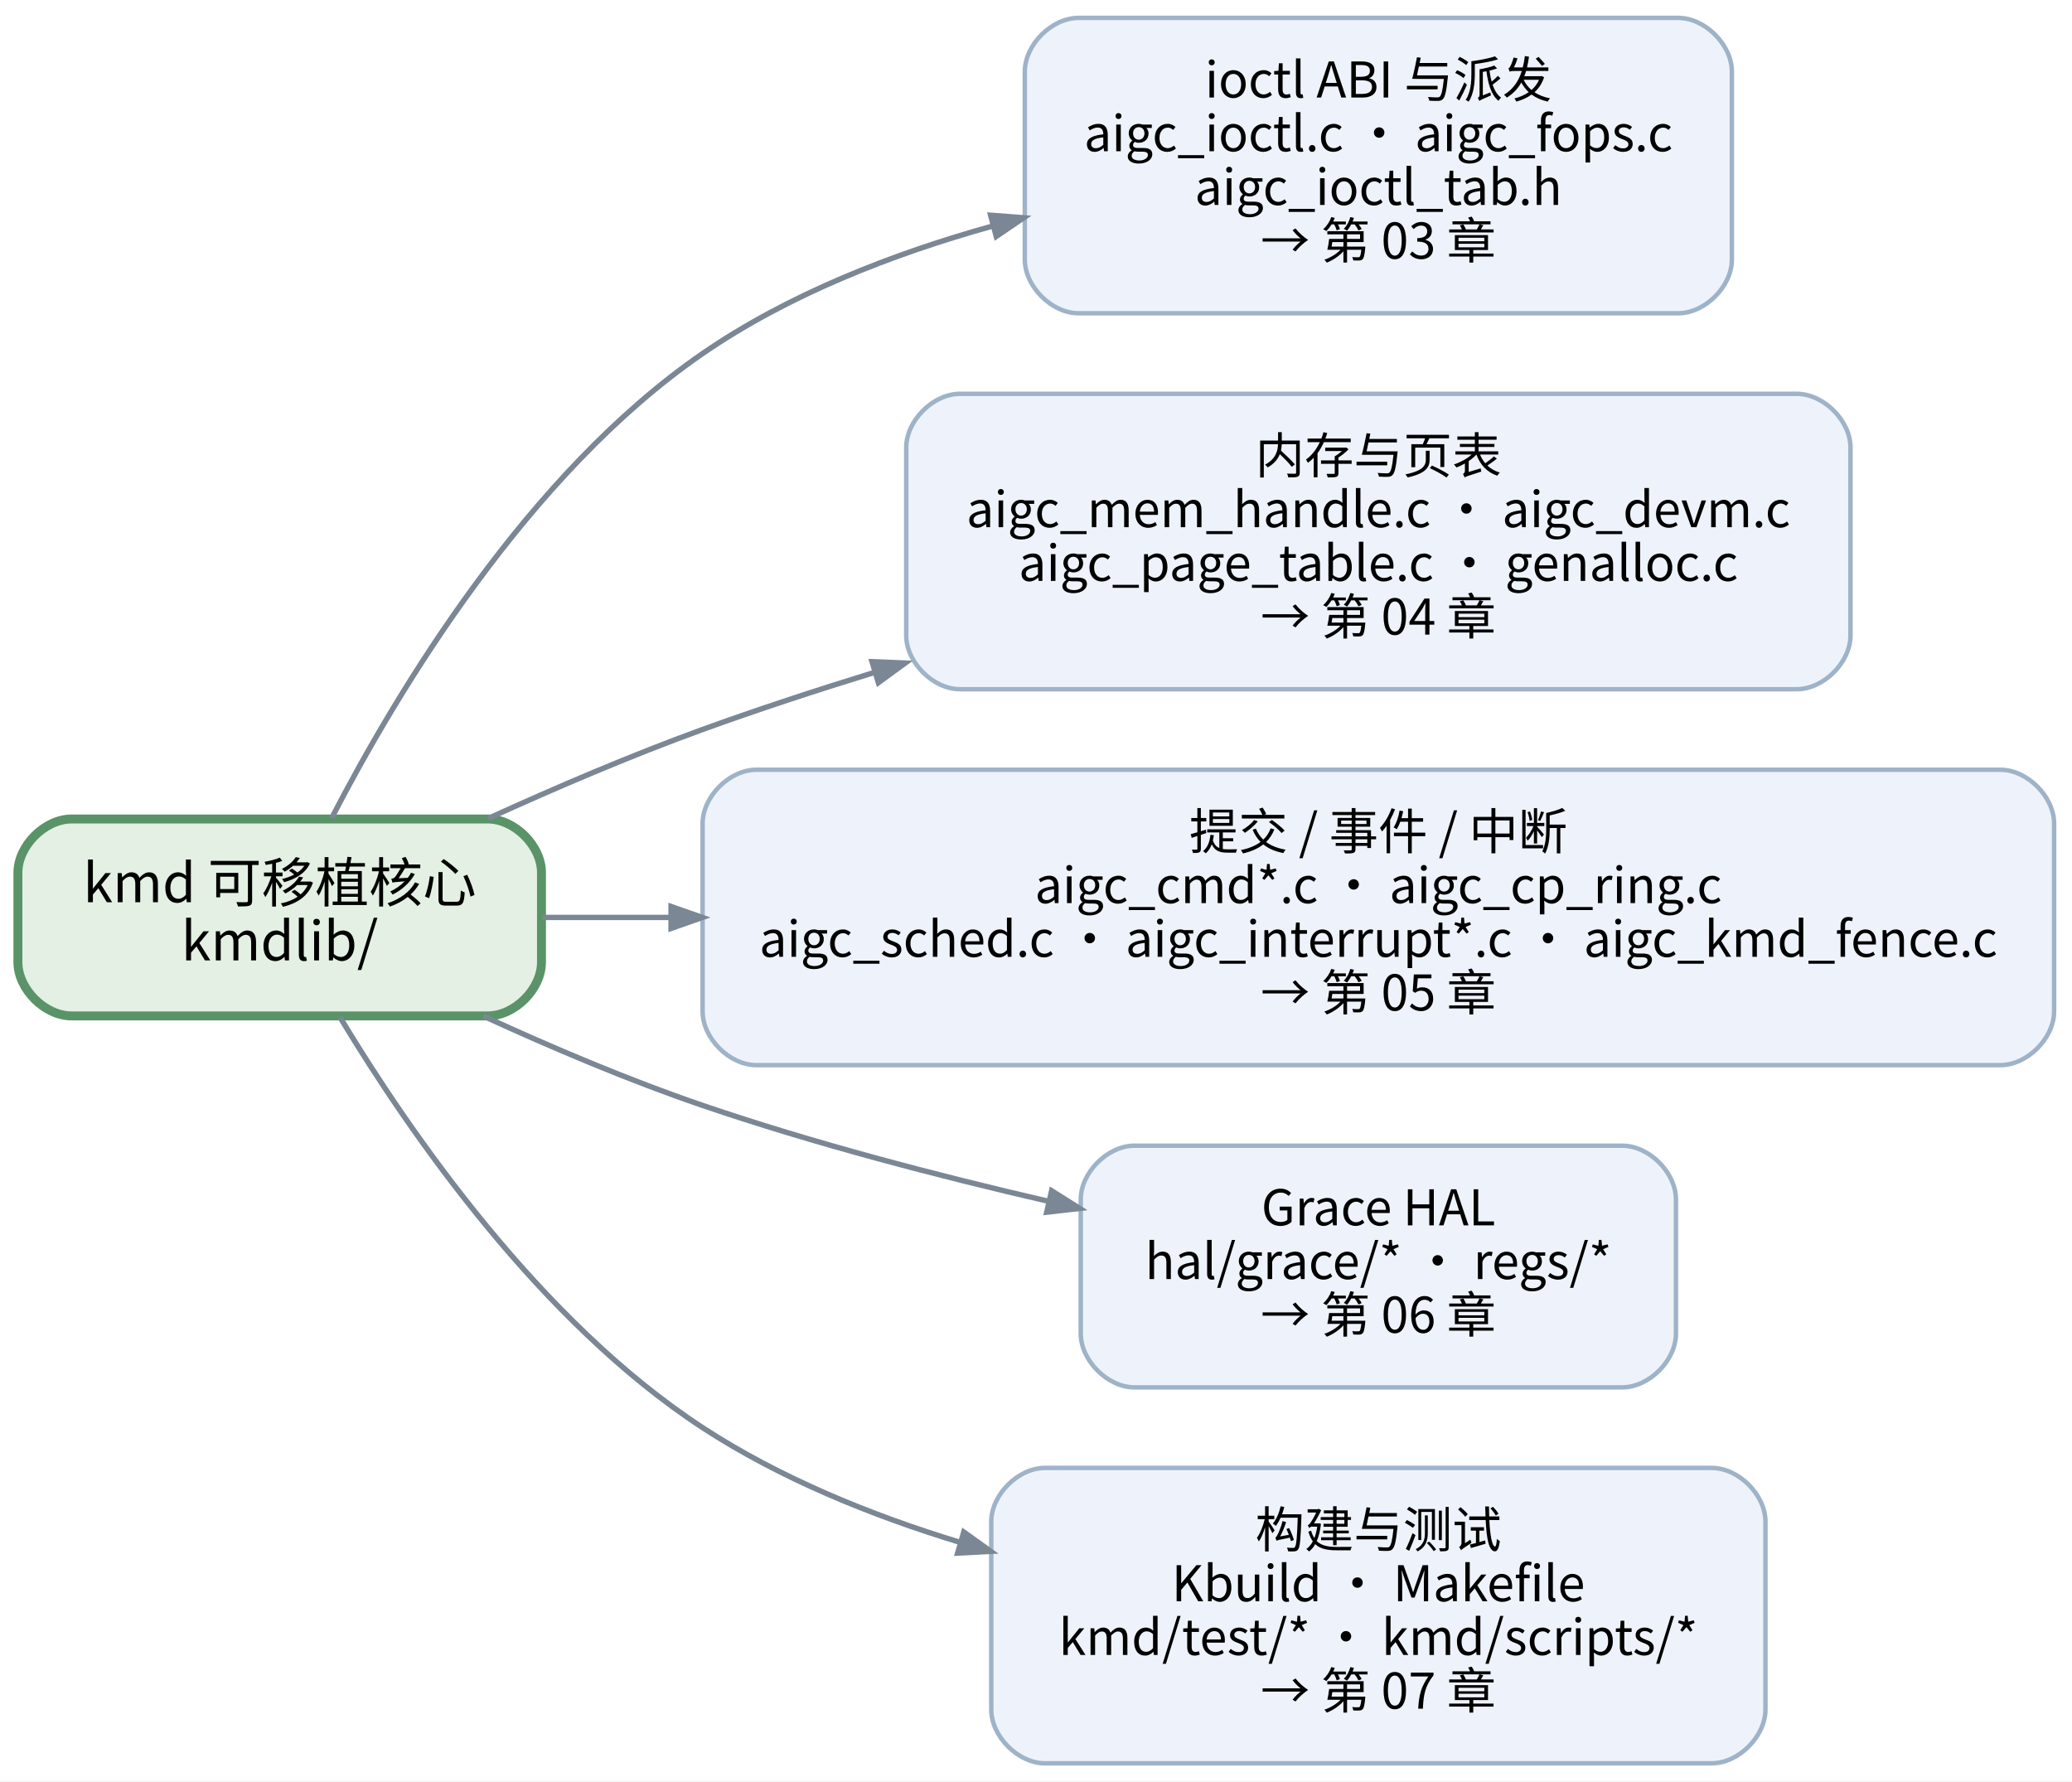
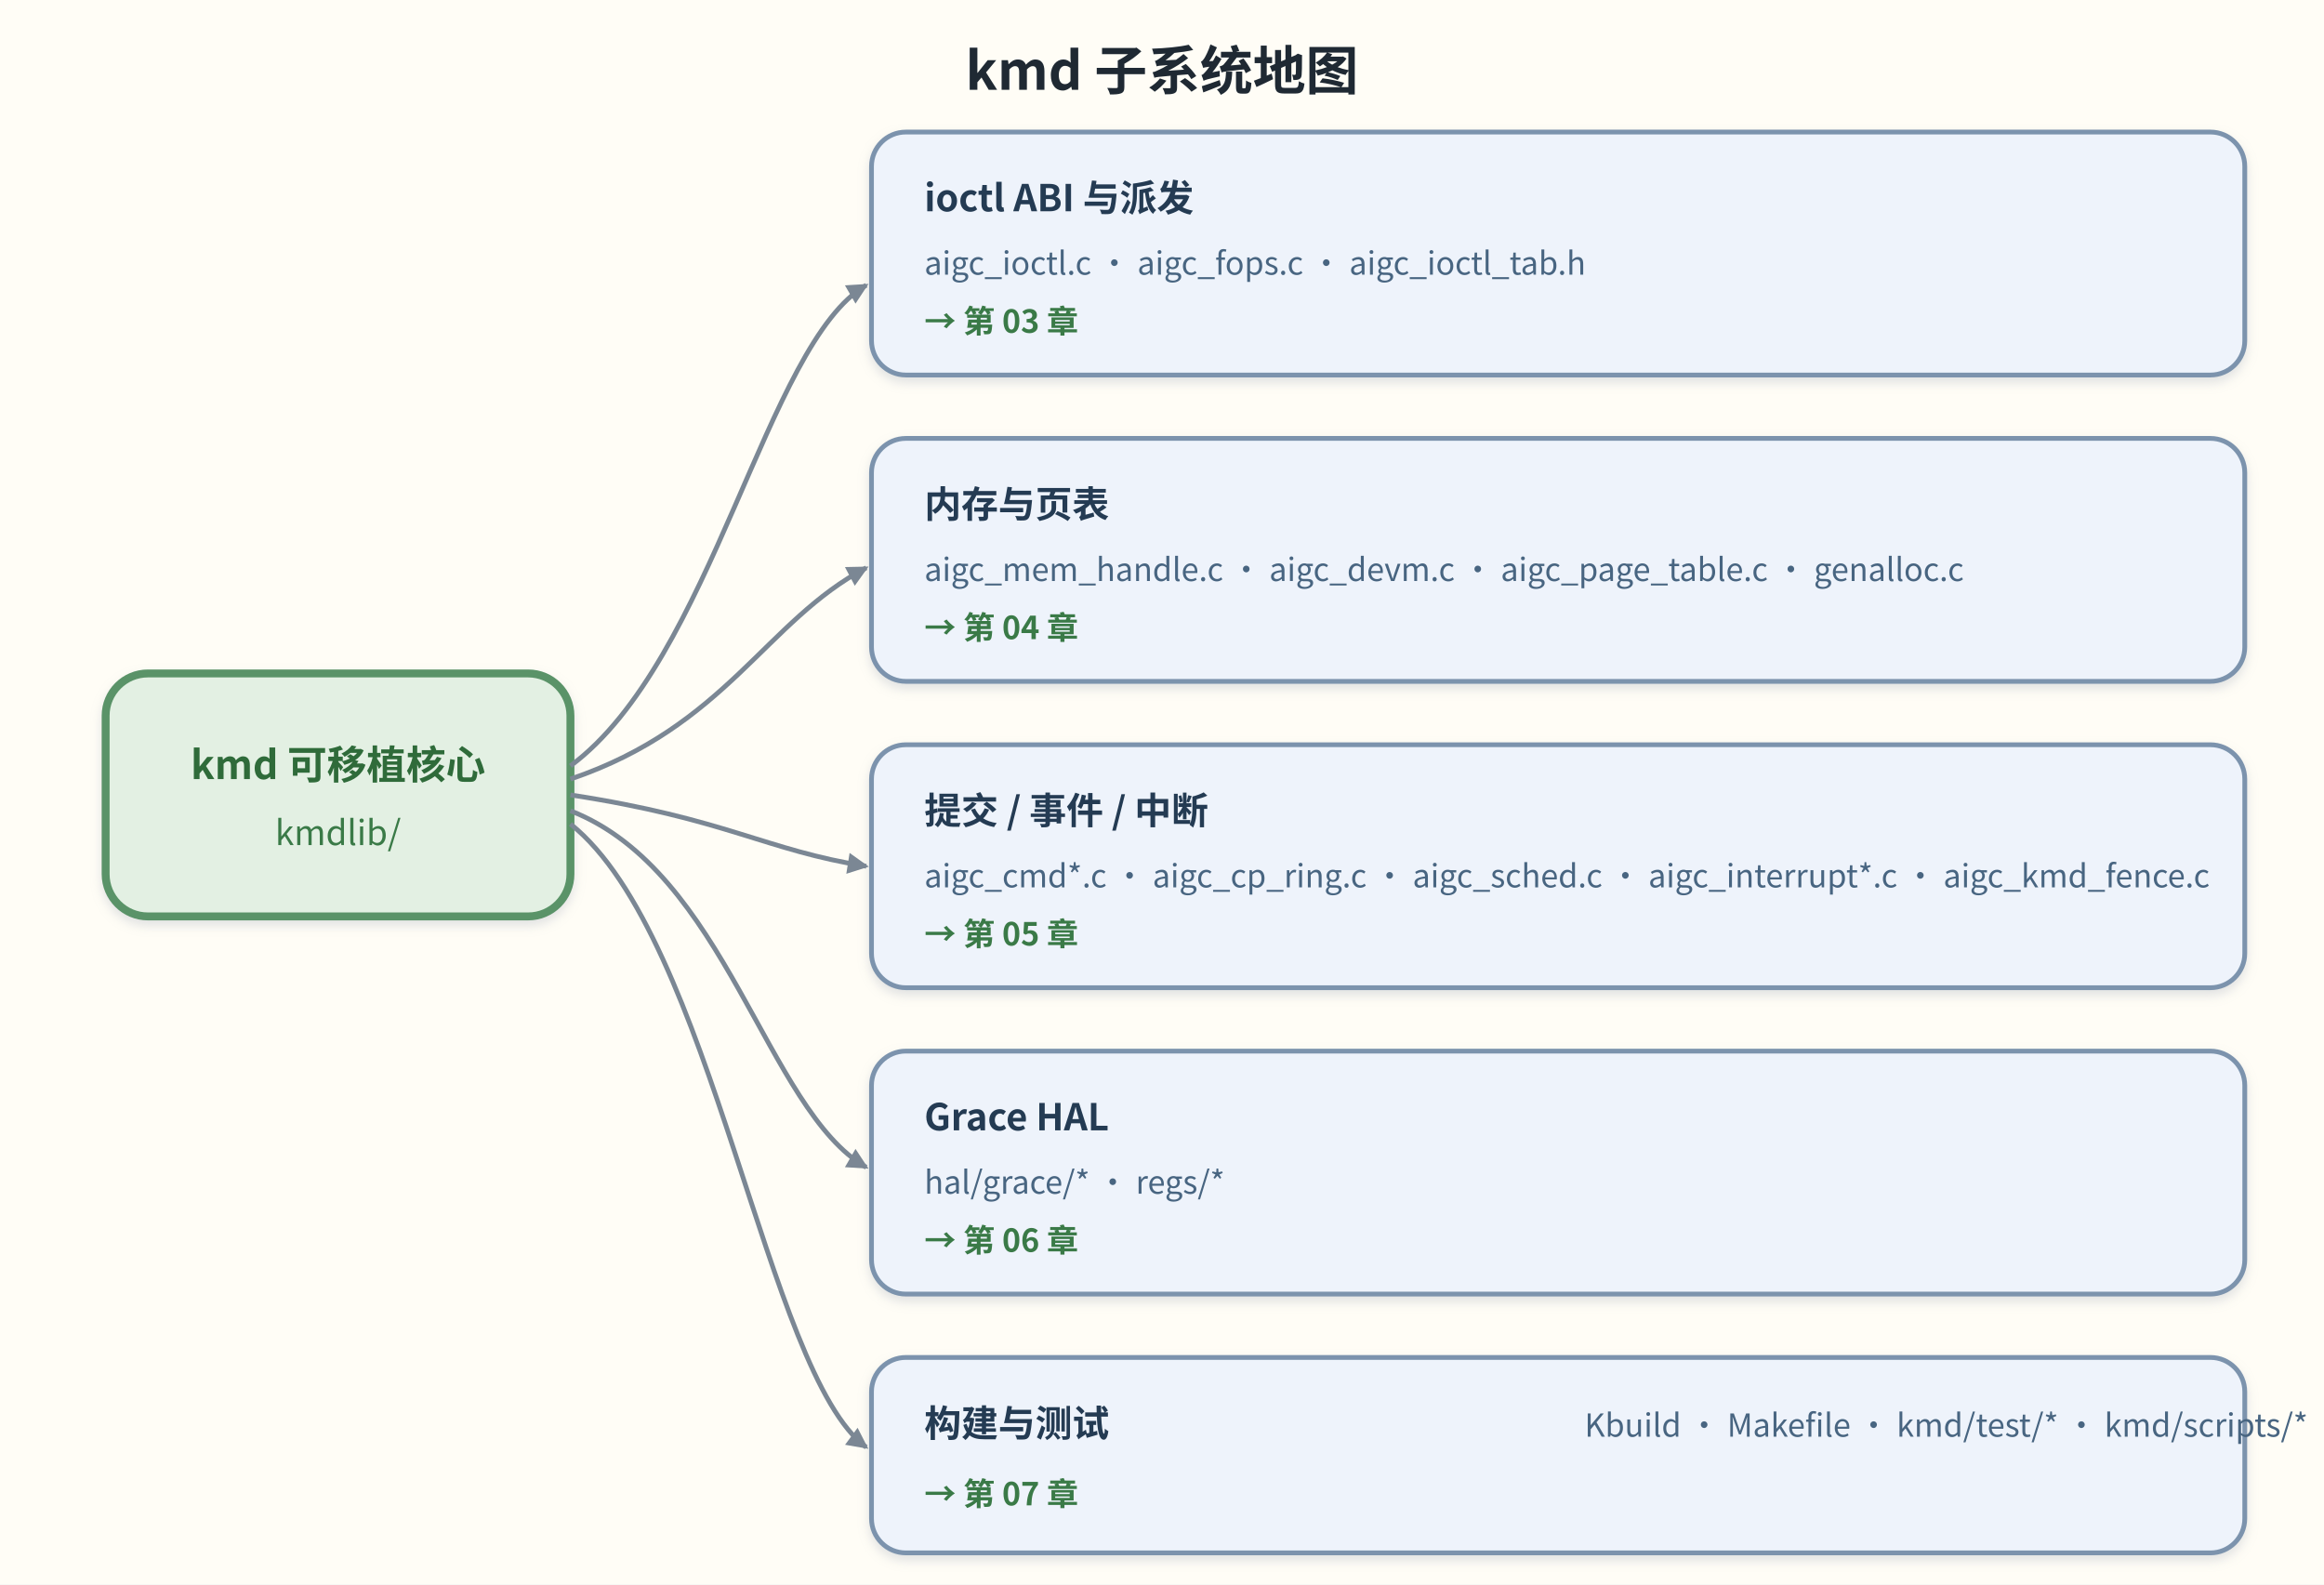
- <svg xmlns="http://www.w3.org/2000/svg" width="463pt" height="398pt" viewBox="0.00 0.00 463.00 398.00">
-   <g id="graph0" class="graph" transform="scale(1 1) rotate(0) translate(4 394)">
-     <polygon fill="white" stroke="transparent" points="-4,4 -4,-394 459,-394 459,4 -4,4" />
-     <g id="node1" class="node">
-       <path fill="#e3f0e3" stroke="#5a9367" stroke-width="2" d="M105,-211C105,-211 12,-211 12,-211 6,-211 0,-205 0,-199 0,-199 0,-179 0,-179 0,-173 6,-167 12,-167 12,-167 105,-167 105,-167 111,-167 117,-173 117,-179 117,-179 117,-199 117,-199 117,-205 111,-211 105,-211" />
-       <text text-anchor="middle" x="58.5" y="-192.4" font-family="Noto Sans CJK SC" font-size="12.00">kmd 可移植核心</text>
-       <text text-anchor="middle" x="58.5" y="-179.4" font-family="Noto Sans CJK SC" font-size="12.00">kmdlib/</text>
-     </g>
-     <g id="node2" class="node">
-       <path fill="#eef3fb" stroke="#9fb3c8" d="M371,-390C371,-390 237,-390 237,-390 231,-390 225,-384 225,-378 225,-378 225,-336 225,-336 225,-330 231,-324 237,-324 237,-324 371,-324 371,-324 377,-324 383,-330 383,-336 383,-336 383,-378 383,-378 383,-384 377,-390 371,-390" />
-       <text text-anchor="middle" x="304" y="-372.2" font-family="Noto Sans CJK SC" font-size="11.00">ioctl ABI 与派发</text>
-       <text text-anchor="middle" x="304" y="-360.2" font-family="Noto Sans CJK SC" font-size="11.00">aigc_ioctl.c · aigc_fops.c</text>
-       <text text-anchor="middle" x="304" y="-348.2" font-family="Noto Sans CJK SC" font-size="11.00">aigc_ioctl_tab.h</text>
-       <text text-anchor="middle" x="304" y="-336.2" font-family="Noto Sans CJK SC" font-size="11.00">→ 第 03 章</text>
-     </g>
-     <g id="edge1" class="edge">
-       <path fill="none" stroke="#7b8794" stroke-width="1.2" d="M70.12,-211.23C84.79,-239.58 113.95,-288.13 153,-315 172.18,-328.2 195.42,-337.27 217.83,-343.5" />
-       <polygon fill="#7b8794" stroke="#7b8794" stroke-width="1.2" points="217.36,-345.91 224.75,-345.34 218.62,-341.17 217.36,-345.91" />
-     </g>
-     <g id="node3" class="node">
-       <path fill="#eef3fb" stroke="#9fb3c8" d="M397.5,-306C397.5,-306 210.5,-306 210.5,-306 204.5,-306 198.5,-300 198.5,-294 198.5,-294 198.5,-252 198.5,-252 198.5,-246 204.5,-240 210.5,-240 210.5,-240 397.5,-240 397.5,-240 403.5,-240 409.5,-246 409.5,-252 409.5,-252 409.5,-294 409.5,-294 409.5,-300 403.5,-306 397.5,-306" />
-       <text text-anchor="middle" x="304" y="-288.2" font-family="Noto Sans CJK SC" font-size="11.00">内存与页表</text>
-       <text text-anchor="middle" x="304" y="-276.2" font-family="Noto Sans CJK SC" font-size="11.00">aigc_mem_handle.c · aigc_devm.c</text>
-       <text text-anchor="middle" x="304" y="-264.2" font-family="Noto Sans CJK SC" font-size="11.00">aigc_page_table.c · genalloc.c</text>
-       <text text-anchor="middle" x="304" y="-252.2" font-family="Noto Sans CJK SC" font-size="11.00">→ 第 04 章</text>
-     </g>
-     <g id="edge2" class="edge">
-       <path fill="none" stroke="#7b8794" stroke-width="1.2" d="M105.07,-211.11C120.13,-217.97 137.11,-225.24 153,-231 165.34,-235.47 178.4,-239.76 191.45,-243.77" />
-       <polygon fill="#7b8794" stroke="#7b8794" stroke-width="1.2" points="190.86,-246.15 198.27,-245.84 192.28,-241.46 190.86,-246.15" />
-     </g>
-     <g id="node4" class="node">
-       <path fill="#eef3fb" stroke="#9fb3c8" d="M443,-222C443,-222 165,-222 165,-222 159,-222 153,-216 153,-210 153,-210 153,-168 153,-168 153,-162 159,-156 165,-156 165,-156 443,-156 443,-156 449,-156 455,-162 455,-168 455,-168 455,-210 455,-210 455,-216 449,-222 443,-222" />
-       <text text-anchor="middle" x="304" y="-204.2" font-family="Noto Sans CJK SC" font-size="11.00">提交 / 事件 / 中断</text>
-       <text text-anchor="middle" x="304" y="-192.2" font-family="Noto Sans CJK SC" font-size="11.00">aigc_cmd*.c · aigc_cp_ring.c</text>
-       <text text-anchor="middle" x="304" y="-180.2" font-family="Noto Sans CJK SC" font-size="11.00">aigc_sched.c · aigc_interrupt*.c · aigc_kmd_fence.c</text>
-       <text text-anchor="middle" x="304" y="-168.2" font-family="Noto Sans CJK SC" font-size="11.00">→ 第 05 章</text>
-     </g>
-     <g id="edge3" class="edge">
-       <path fill="none" stroke="#7b8794" stroke-width="1.2" d="M117.21,-189C126.15,-189 135.73,-189 145.66,-189" />
-       <polygon fill="#7b8794" stroke="#7b8794" stroke-width="1.2" points="145.95,-191.45 152.95,-189 145.95,-186.55 145.95,-191.45" />
-     </g>
-     <g id="node5" class="node">
-       <path fill="#eef3fb" stroke="#9fb3c8" d="M358.5,-138C358.5,-138 249.5,-138 249.5,-138 243.5,-138 237.5,-132 237.5,-126 237.5,-126 237.5,-96 237.5,-96 237.5,-90 243.5,-84 249.5,-84 249.5,-84 358.5,-84 358.5,-84 364.5,-84 370.5,-90 370.5,-96 370.5,-96 370.5,-126 370.5,-126 370.5,-132 364.5,-138 358.5,-138" />
-       <text text-anchor="middle" x="304" y="-120.2" font-family="Noto Sans CJK SC" font-size="11.00">Grace HAL</text>
-       <text text-anchor="middle" x="304" y="-108.2" font-family="Noto Sans CJK SC" font-size="11.00">hal/grace/* · regs/*</text>
-       <text text-anchor="middle" x="304" y="-96.2" font-family="Noto Sans CJK SC" font-size="11.00">→ 第 06 章</text>
-     </g>
-     <g id="edge4" class="edge">
-       <path fill="none" stroke="#7b8794" stroke-width="1.2" d="M104,-166.97C119.28,-159.95 136.66,-152.57 153,-147 177.79,-138.54 205.53,-131.29 230.35,-125.56" />
-       <polygon fill="#7b8794" stroke="#7b8794" stroke-width="1.2" points="230.99,-127.93 237.27,-123.98 229.9,-123.15 230.99,-127.93" />
-     </g>
-     <g id="node6" class="node">
-       <path fill="#eef3fb" stroke="#9fb3c8" d="M378.5,-66C378.5,-66 229.5,-66 229.5,-66 223.5,-66 217.5,-60 217.5,-54 217.5,-54 217.5,-12 217.5,-12 217.5,-6 223.5,0 229.5,0 229.5,0 378.5,0 378.5,0 384.5,0 390.5,-6 390.5,-12 390.5,-12 390.5,-54 390.5,-54 390.5,-60 384.5,-66 378.5,-66" />
-       <text text-anchor="middle" x="304" y="-48.2" font-family="Noto Sans CJK SC" font-size="11.00">构建与测试</text>
-       <text text-anchor="middle" x="304" y="-36.2" font-family="Noto Sans CJK SC" font-size="11.00">Kbuild · Makefile</text>
-       <text text-anchor="middle" x="304" y="-24.2" font-family="Noto Sans CJK SC" font-size="11.00">kmd/test/* · kmd/scripts/*</text>
-       <text text-anchor="middle" x="304" y="-12.2" font-family="Noto Sans CJK SC" font-size="11.00">→ 第 07 章</text>
-     </g>
-     <g id="edge5" class="edge">
-       <path fill="none" stroke="#7b8794" stroke-width="1.2" d="M72.01,-166.64C87.63,-140.76 116.78,-98.65 153,-75 170.29,-63.71 190.62,-55.42 210.62,-49.34" />
-       <polygon fill="#7b8794" stroke="#7b8794" stroke-width="1.2" points="211.36,-51.68 217.39,-47.36 209.99,-46.97 211.36,-51.68" />
-     </g>
+ <svg xmlns="http://www.w3.org/2000/svg" width="880" height="600" viewBox="0 0 880 600" font-family="Noto Sans CJK SC, sans-serif">
+   <defs>
+     <marker id="a" markerUnits="userSpaceOnUse" markerWidth="10" markerHeight="10" refX="7" refY="4" orient="auto">
+       <path d="M0,0 L8,4 L0,8 Z" fill="#7b8794" />
+     </marker>
+     <filter id="sh" x="-10%" y="-10%" width="120%" height="135%">
+       <feDropShadow dx="0" dy="2" stdDeviation="2" flood-color="#9aa5b1" flood-opacity="0.3" />
+     </filter>
+   </defs>
+   <rect width="880" height="600" fill="#fffdf6" />
+   <text x="440" y="34" font-size="20" font-weight="bold" text-anchor="middle" fill="#1f2933">kmd 子系统地图</text>
+   <g filter="url(#sh)">
+     <rect x="40" y="255" width="176" height="92" rx="16" fill="#e3f0e3" stroke="#5a9367" stroke-width="3" />
  </g>
+   <text x="128" y="295" font-size="15" font-weight="bold" text-anchor="middle" fill="#2f6b3a">kmd 可移植核心</text>
+   <text x="128" y="320" font-size="13" text-anchor="middle" fill="#3a7a47">kmdlib/</text>
+   <g filter="url(#sh)">
+     <rect x="330" y="50" width="520" height="92" rx="13" fill="#eef3fb" stroke="#7b93ad" stroke-width="1.8" />
+   </g>
+   <text x="350" y="80" font-size="14" font-weight="bold" fill="#243b53">ioctl ABI 与派发</text>
+   <text x="350" y="104" font-size="12" fill="#486581">aigc_ioctl.c · aigc_fops.c · aigc_ioctl_tab.h</text>
+   <text x="350" y="126" font-size="12" font-weight="bold" fill="#3a7a47">→ 第 03 章</text>
+   <g filter="url(#sh)">
+     <rect x="330" y="166" width="520" height="92" rx="13" fill="#eef3fb" stroke="#7b93ad" stroke-width="1.8" />
+   </g>
+   <text x="350" y="196" font-size="14" font-weight="bold" fill="#243b53">内存与页表</text>
+   <text x="350" y="220" font-size="12" fill="#486581">aigc_mem_handle.c · aigc_devm.c · aigc_page_table.c · genalloc.c</text>
+   <text x="350" y="242" font-size="12" font-weight="bold" fill="#3a7a47">→ 第 04 章</text>
+   <g filter="url(#sh)">
+     <rect x="330" y="282" width="520" height="92" rx="13" fill="#eef3fb" stroke="#7b93ad" stroke-width="1.8" />
+   </g>
+   <text x="350" y="312" font-size="14" font-weight="bold" fill="#243b53">提交 / 事件 / 中断</text>
+   <text x="350" y="336" font-size="12" fill="#486581">aigc_cmd*.c · aigc_cp_ring.c · aigc_sched.c · aigc_interrupt*.c · aigc_kmd_fence.c</text>
+   <text x="350" y="358" font-size="12" font-weight="bold" fill="#3a7a47">→ 第 05 章</text>
+   <g filter="url(#sh)">
+     <rect x="330" y="398" width="520" height="92" rx="13" fill="#eef3fb" stroke="#7b93ad" stroke-width="1.8" />
+   </g>
+   <text x="350" y="428" font-size="14" font-weight="bold" fill="#243b53">Grace HAL</text>
+   <text x="350" y="452" font-size="12" fill="#486581">hal/grace/* · regs/*</text>
+   <text x="350" y="474" font-size="12" font-weight="bold" fill="#3a7a47">→ 第 06 章</text>
+   <g filter="url(#sh)">
+     <rect x="330" y="514" width="520" height="74" rx="13" fill="#eef3fb" stroke="#7b93ad" stroke-width="1.8" />
+   </g>
+   <text x="350" y="544" font-size="14" font-weight="bold" fill="#243b53">构建与测试</text>
+   <text x="600" y="544" font-size="12" fill="#486581">Kbuild · Makefile · kmd/test/* · kmd/scripts/*</text>
+   <text x="350" y="570" font-size="12" font-weight="bold" fill="#3a7a47">→ 第 07 章</text>
+   <path d="M216,290 C270,250 290,130 328,108" fill="none" stroke="#7b8794" stroke-width="1.8" marker-end="url(#a)" />
+   <path d="M216,295 C275,275 290,235 328,215" fill="none" stroke="#7b8794" stroke-width="1.8" marker-end="url(#a)" />
+   <path d="M216,301 C275,310 290,322 328,328" fill="none" stroke="#7b8794" stroke-width="1.8" marker-end="url(#a)" />
+   <path d="M216,307 C275,330 290,420 328,442" fill="none" stroke="#7b8794" stroke-width="1.8" marker-end="url(#a)" />
+   <path d="M216,312 C270,355 290,520 328,548" fill="none" stroke="#7b8794" stroke-width="1.8" marker-end="url(#a)" />
</svg>
